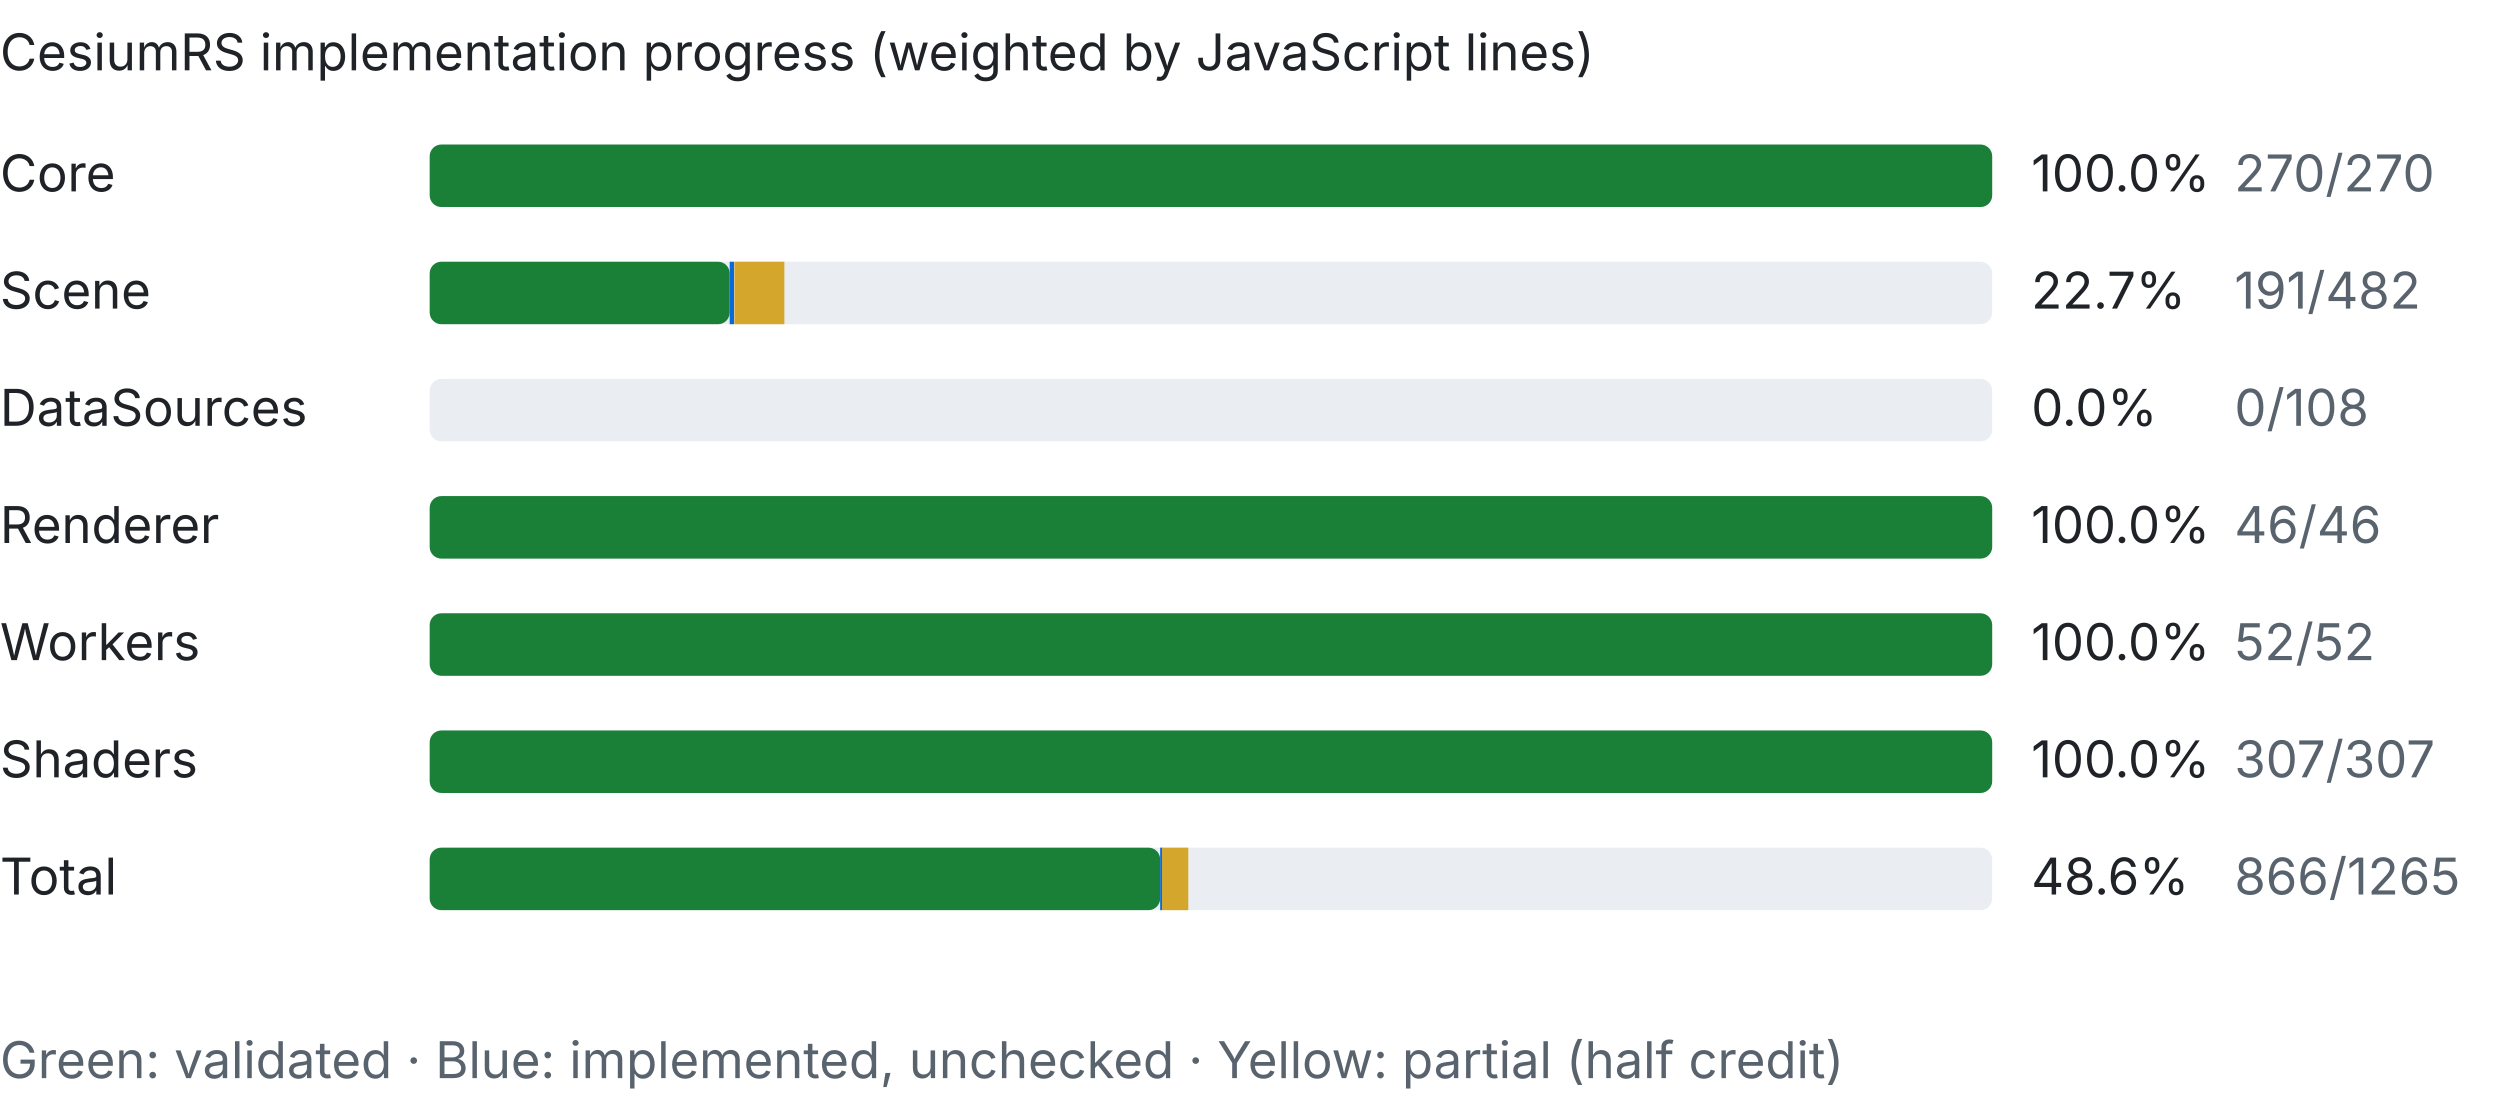
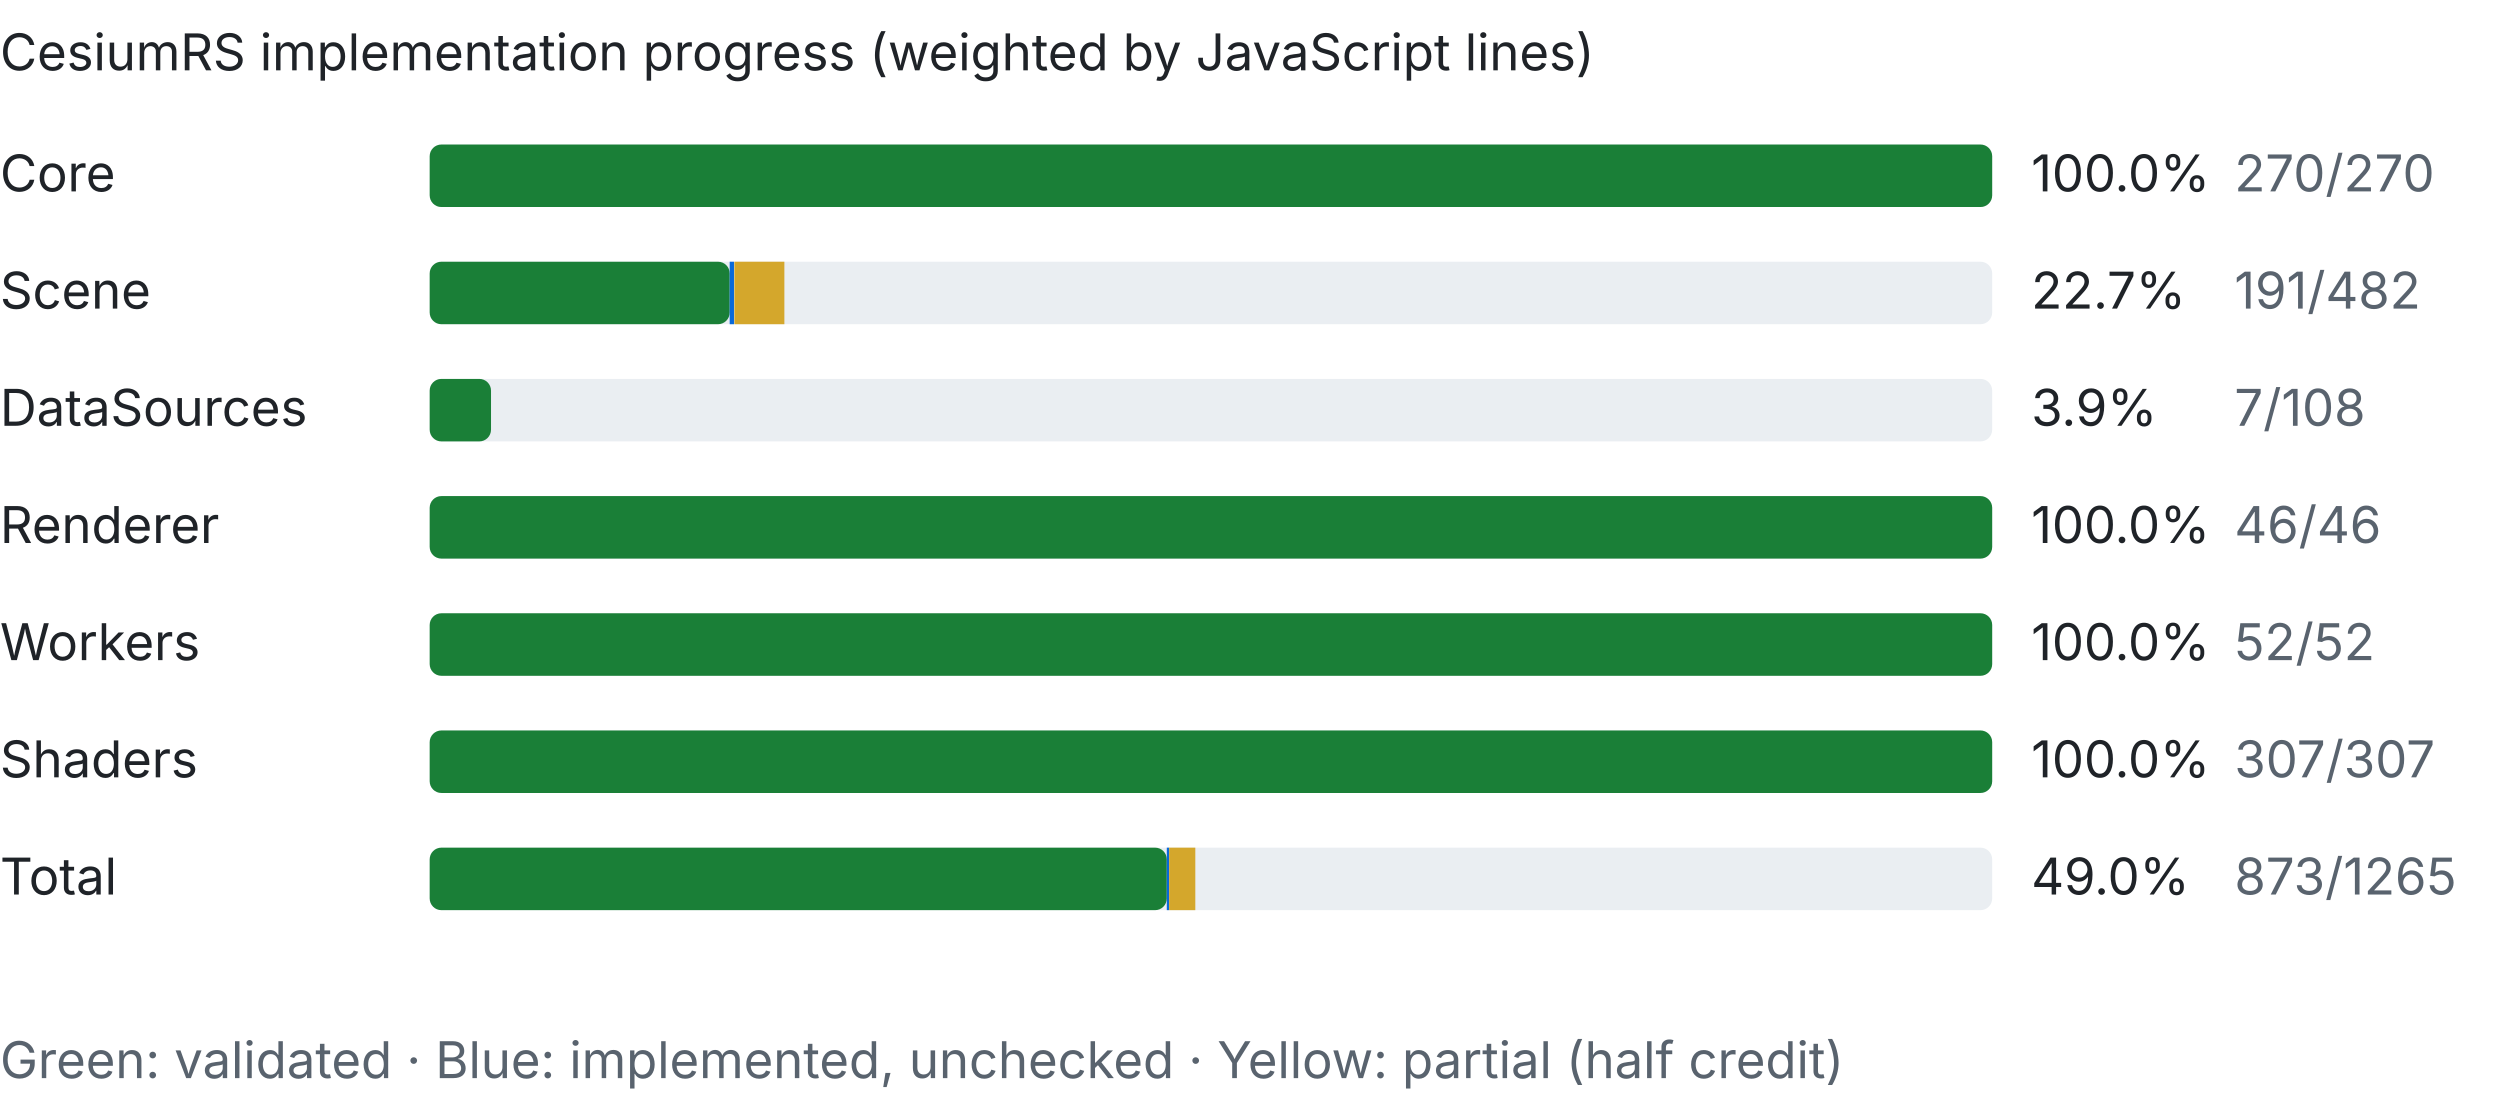
<svg xmlns="http://www.w3.org/2000/svg" width="640" height="281" viewBox="0 0 640 281">
  <style>text{font:13px system-ui,-apple-system,Segoe UI,sans-serif;fill:#1f2328}.dim{fill:#59636e}.bg{fill:#eaeef2}.done{fill:#1a7f37}.part{fill:#d4a72c}.unchecked{fill:#0969da}@media (prefers-color-scheme:dark){text{fill:#e6edf3}.dim{fill:#9198a1}.bg{fill:#30363d}.done{fill:#3fb950}}</style>
  <text x="0" y="18" font-weight="600">CesiumRS implementation progress (weighted by JavaScript lines)</text>
  <text x="0" y="49">Core</text>
  <rect class="bg" x="110" y="37" width="400" height="16" rx="3" />
  <rect class="done" x="110" y="37" width="400.0" height="16" rx="3" />
  <text x="520" y="49">100.0%</text>
  <text class="dim" x="572" y="49">270/270</text>
  <text x="0" y="79">Scene</text>
  <rect class="bg" x="110" y="67" width="400" height="16" rx="3" />
  <rect class="done" x="110" y="67" width="76.8" height="16" rx="3" />
  <rect class="unchecked" x="186.8" y="67" width="1.1" height="16" />
  <rect class="part" x="188.0" y="67" width="12.8" height="16" />
  <text x="520" y="79">22.7%</text>
  <text class="dim" x="572" y="79">191/482</text>
  <text x="0" y="109">DataSources</text>
  <rect class="bg" x="110" y="97" width="400" height="16" rx="3" />
-   <rect class="done" x="110" y="97" width="0.0" height="16" rx="3" />
-   <text x="520" y="109">0.0%</text>
-   <text class="dim" x="572" y="109">0/108</text>
+   <rect class="done" x="110" y="97" width="15.7" height="16" rx="3" />
+   <text x="520" y="109">3.9%</text>
+   <text class="dim" x="572" y="109">7/108</text>
  <text x="0" y="139">Renderer</text>
  <rect class="bg" x="110" y="127" width="400" height="16" rx="3" />
  <rect class="done" x="110" y="127" width="400.0" height="16" rx="3" />
  <text x="520" y="139">100.0%</text>
  <text class="dim" x="572" y="139">46/46</text>
  <text x="0" y="169">Workers</text>
  <rect class="bg" x="110" y="157" width="400" height="16" rx="3" />
  <rect class="done" x="110" y="157" width="400.0" height="16" rx="3" />
  <text x="520" y="169">100.0%</text>
  <text class="dim" x="572" y="169">52/52</text>
  <text x="0" y="199">Shaders</text>
  <rect class="bg" x="110" y="187" width="400" height="16" rx="3" />
  <rect class="done" x="110" y="187" width="400.0" height="16" rx="3" />
  <text x="520" y="199">100.0%</text>
  <text class="dim" x="572" y="199">307/307</text>
  <text x="0" y="229" font-weight="600">Total</text>
  <rect class="bg" x="110" y="217" width="400" height="16" rx="3" />
-   <rect class="done" x="110" y="217" width="187.0" height="16" rx="3" />
-   <rect class="unchecked" x="297.0" y="217" width="0.6" height="16" />
-   <rect class="part" x="297.5" y="217" width="6.7" height="16" />
-   <text x="520" y="229" font-weight="600">48.6%</text>
-   <text class="dim" x="572" y="229">866/1265</text>
+   <rect class="done" x="110" y="217" width="188.7" height="16" rx="3" />
+   <rect class="unchecked" x="298.7" y="217" width="0.6" height="16" />
+   <rect class="part" x="299.3" y="217" width="6.7" height="16" />
+   <text x="520" y="229" font-weight="600">49.0%</text>
+   <text class="dim" x="572" y="229">873/1265</text>
  <text class="dim" x="0" y="276">Green: validated · Blue: implemented, unchecked · Yellow: partial (half credit)</text>
</svg>
